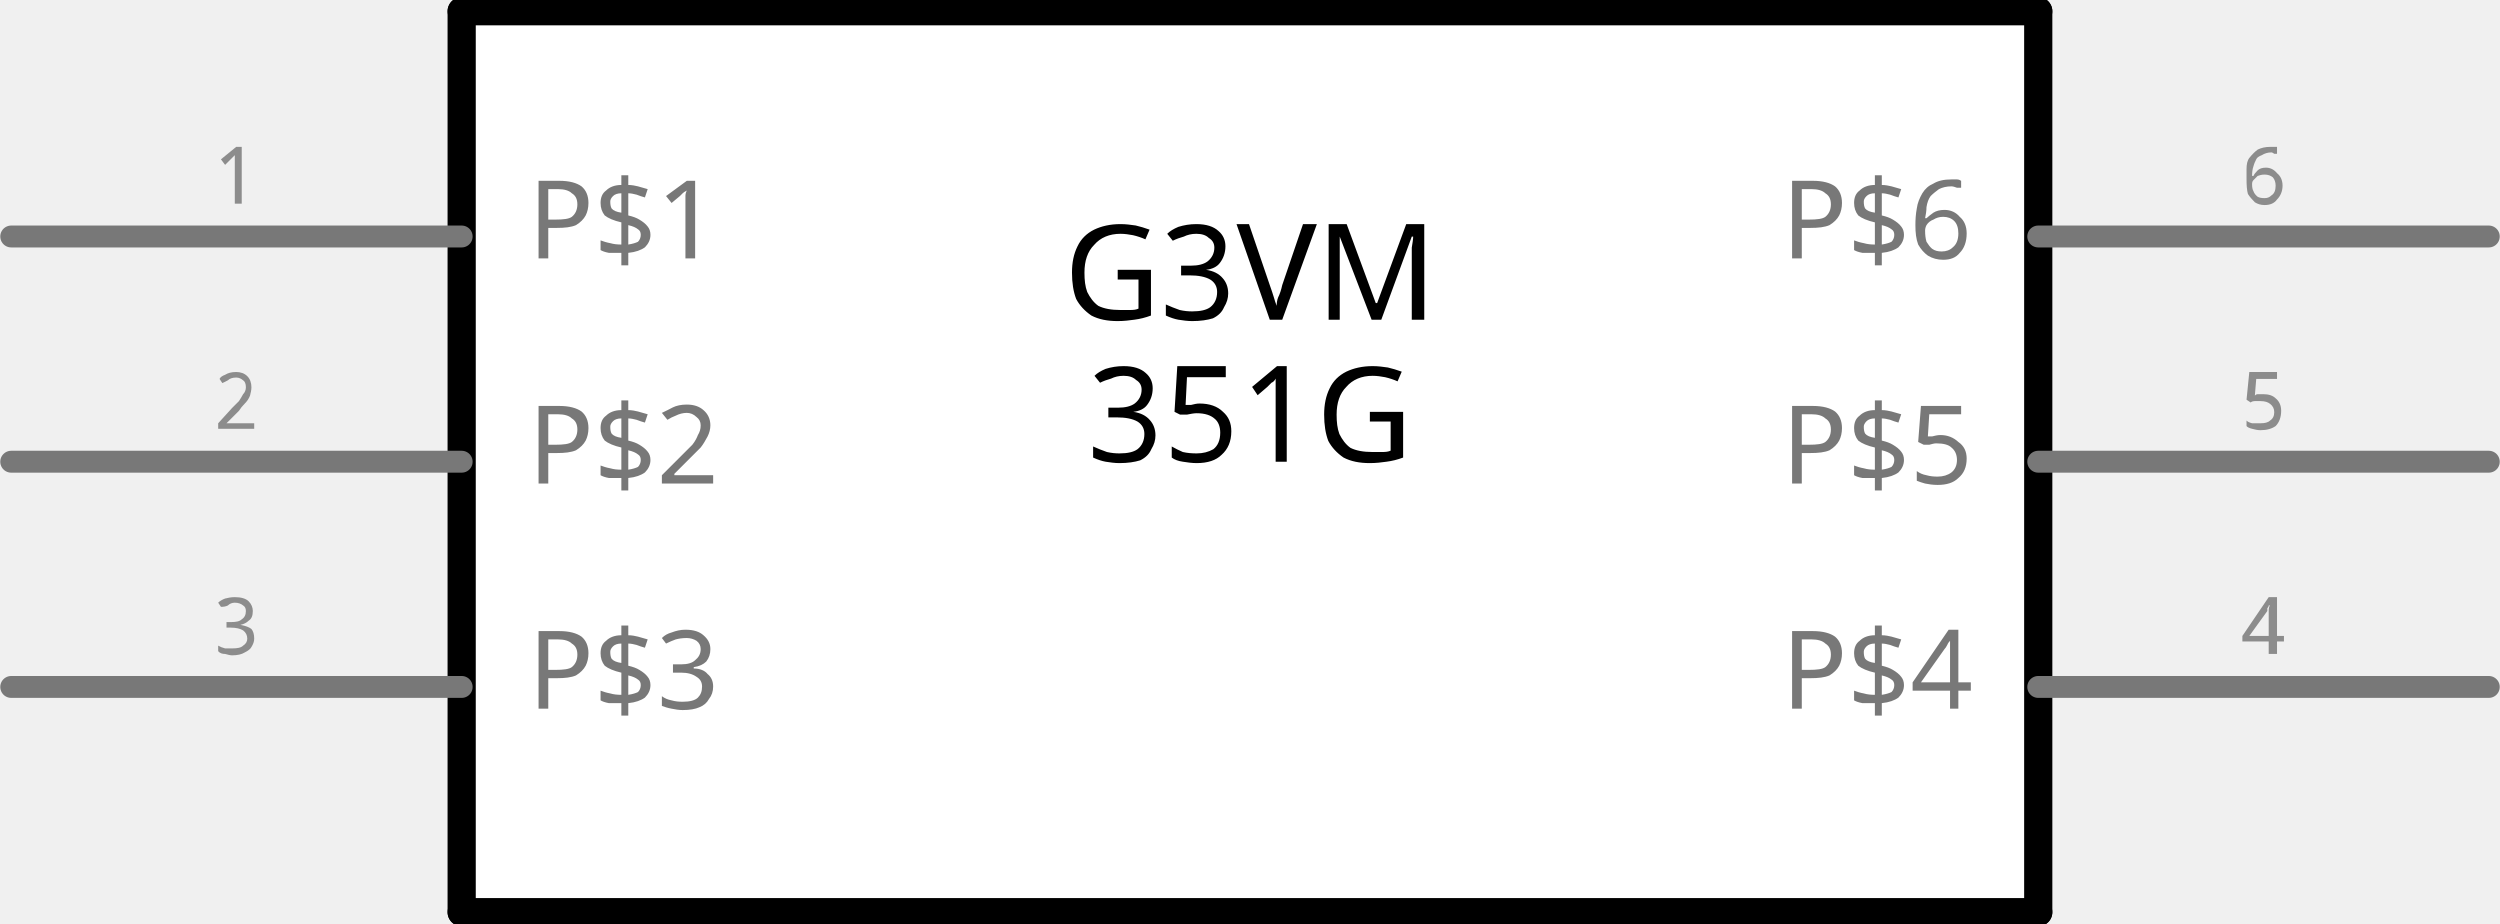
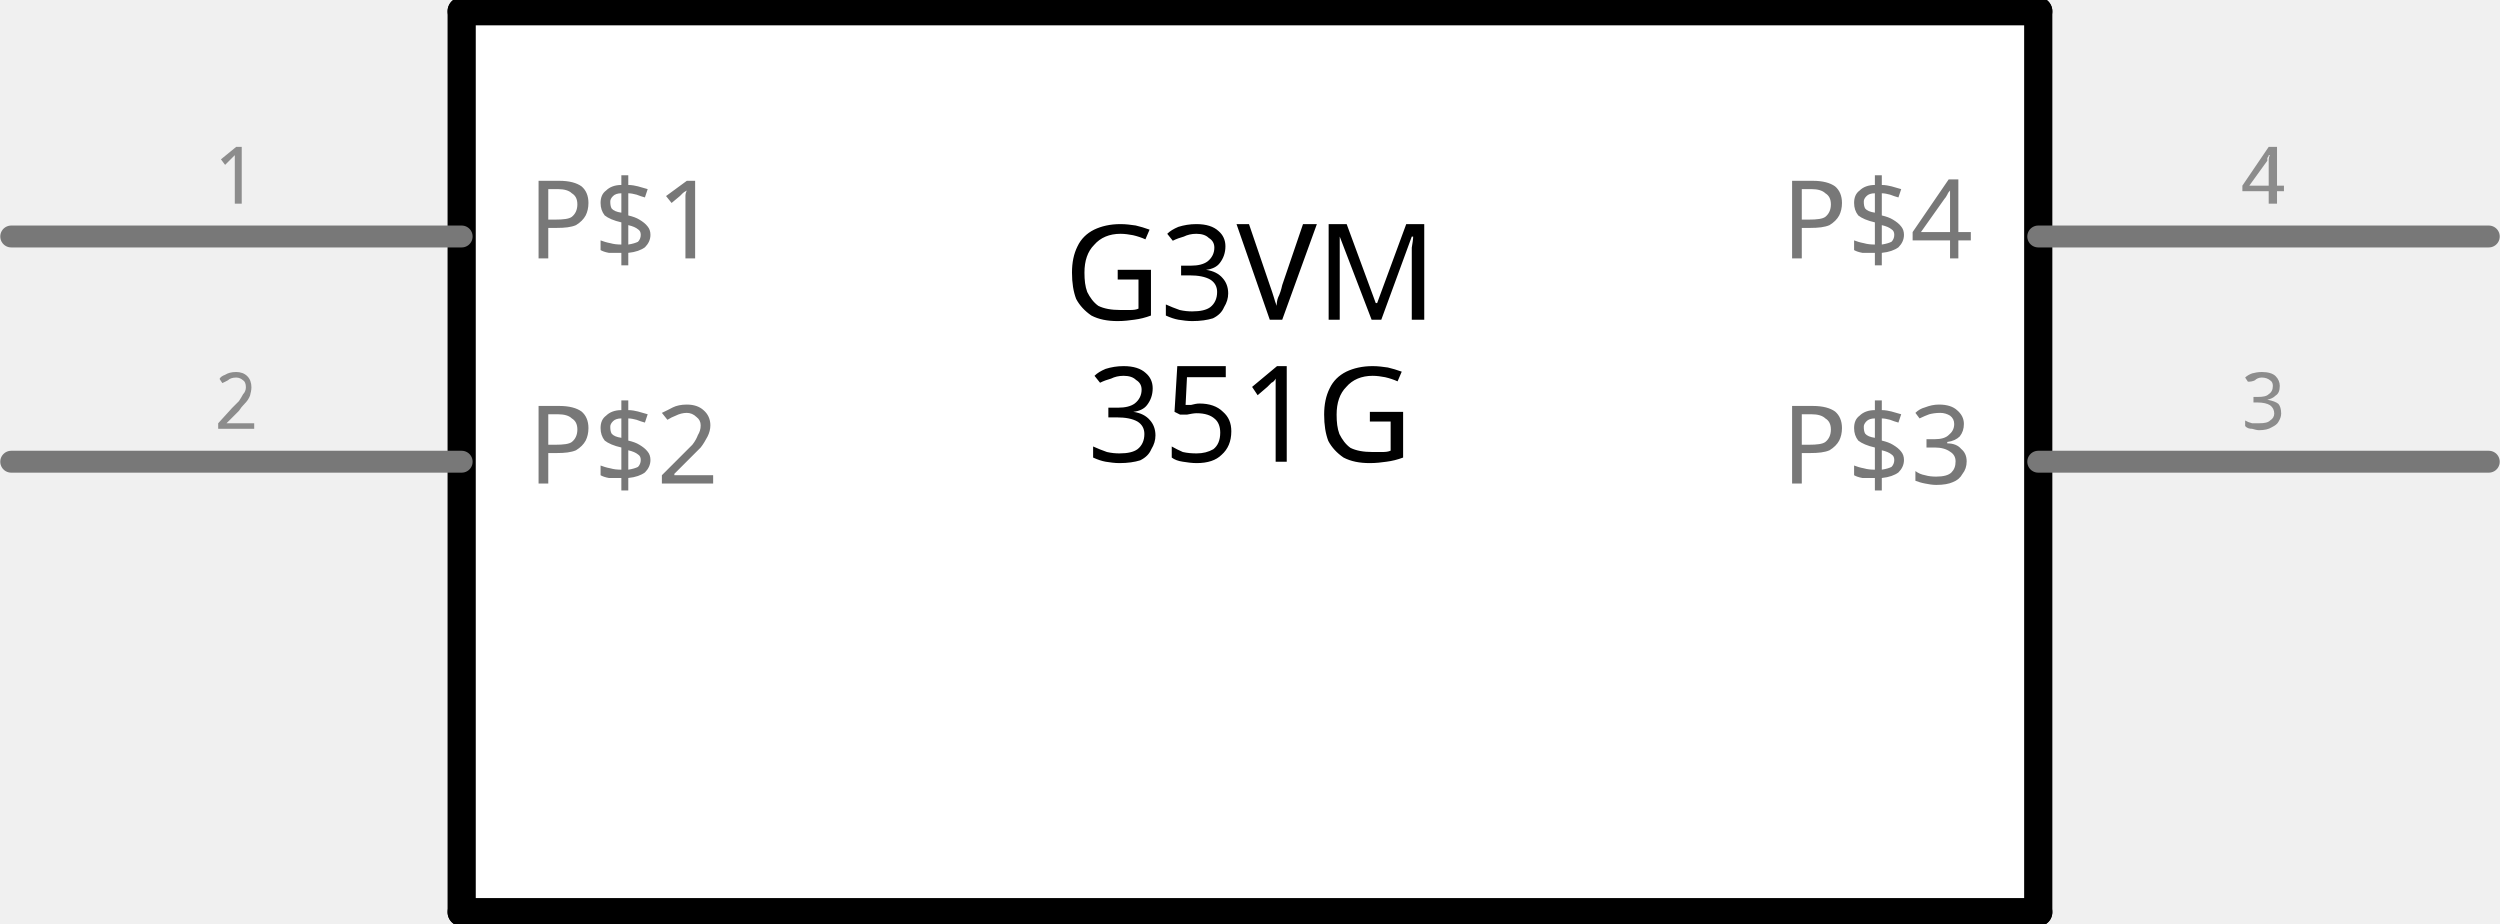
<svg xmlns="http://www.w3.org/2000/svg" baseProfile="tiny" height="0.41in" version="1.2" viewBox="0 0 28.187 10.414" width="1.11in" x="0in" y="0in">
  <g id="schematic">
    <rect class="interior rect" fill="#ffffff" height="10.16" stroke="none" stroke-width="0" width="17.78" x="5.203" y="0.127" />
    <text class="text" fill="#000000" font-family="'Droid Sans'" font-size="1.499" id="label" stroke="none" stroke-width="0" text-anchor="middle" x="14.094" y="3.608">G3VM</text>
    <text class="text" fill="#000000" font-family="'Droid Sans'" font-size="1.499" id="label" stroke="none" stroke-width="0" text-anchor="middle" x="14.094" y="5.207">351G</text>
    <line class="other" stroke="#000000" stroke-linecap="round" stroke-width="0.318" x1="5.203" x2="5.203" y1="0.127" y2="10.287" />
    <line class="other" stroke="#000000" stroke-linecap="round" stroke-width="0.318" x1="5.203" x2="22.983" y1="10.287" y2="10.287" />
    <line class="other" stroke="#000000" stroke-linecap="round" stroke-width="0.318" x1="22.983" x2="22.983" y1="10.287" y2="0.127" />
    <line class="other" stroke="#000000" stroke-linecap="round" stroke-width="0.318" x1="22.983" x2="5.203" y1="0.127" y2="0.127" />
    <line class="pin" connectorname="P$1" id="connector0pin" stroke="#787878" stroke-linecap="round" stroke-width="0.247" x1="0.123" x2="5.203" y1="2.667" y2="2.667" />
    <rect class="terminal" fill="none" height="0" id="connector0terminal" stroke="none" stroke-width="0" width="0" x="0.123" y="2.667" />
    <text class="text" fill="#8c8c8c" font-family="'Droid Sans'" font-size="0.882" stroke="none" stroke-width="0" text-anchor="middle" x="2.663" y="2.297">1</text>
    <text class="text" fill="#787878" font-family="'Droid Sans'" font-size="1.235" stroke="none" stroke-width="0" text-anchor="start" x="5.944" y="2.914">P$1</text>
    <line class="pin" connectorname="P$2" id="connector1pin" stroke="#787878" stroke-linecap="round" stroke-width="0.247" x1="0.123" x2="5.203" y1="5.207" y2="5.207" />
    <rect class="terminal" fill="none" height="0" id="connector1terminal" stroke="none" stroke-width="0" width="0" x="0.123" y="5.207" />
    <text class="text" fill="#8c8c8c" font-family="'Droid Sans'" font-size="0.882" stroke="none" stroke-width="0" text-anchor="middle" x="2.663" y="4.837">2</text>
    <text class="text" fill="#787878" font-family="'Droid Sans'" font-size="1.235" stroke="none" stroke-width="0" text-anchor="start" x="5.944" y="5.454">P$2</text>
-     <line class="pin" connectorname="P$3" id="connector2pin" stroke="#787878" stroke-linecap="round" stroke-width="0.247" x1="0.123" x2="5.203" y1="7.747" y2="7.747" />
-     <rect class="terminal" fill="none" height="0" id="connector2terminal" stroke="none" stroke-width="0" width="0" x="0.123" y="7.747" />
-     <text class="text" fill="#8c8c8c" font-family="'Droid Sans'" font-size="0.882" stroke="none" stroke-width="0" text-anchor="middle" x="2.663" y="7.377">3</text>
-     <text class="text" fill="#787878" font-family="'Droid Sans'" font-size="1.235" stroke="none" stroke-width="0" text-anchor="start" x="5.944" y="7.994">P$3</text>
-     <line class="pin" connectorname="P$4" id="connector3pin" stroke="#787878" stroke-linecap="round" stroke-width="0.247" x1="28.064" x2="22.983" y1="7.747" y2="7.747" />
-     <rect class="terminal" fill="none" height="0" id="connector3terminal" stroke="none" stroke-width="0" width="0" x="28.064" y="7.747" />
-     <text class="text" fill="#8c8c8c" font-family="'Droid Sans'" font-size="0.882" stroke="none" stroke-width="0" text-anchor="middle" x="25.523" y="7.377">4</text>
-     <text class="text" fill="#787878" font-family="'Droid Sans'" font-size="1.235" stroke="none" stroke-width="0" text-anchor="end" x="22.243" y="7.994">P$4</text>
-     <line class="pin" connectorname="P$5" id="connector4pin" stroke="#787878" stroke-linecap="round" stroke-width="0.247" x1="28.064" x2="22.983" y1="5.207" y2="5.207" />
-     <rect class="terminal" fill="none" height="0" id="connector4terminal" stroke="none" stroke-width="0" width="0" x="28.064" y="5.207" />
-     <text class="text" fill="#8c8c8c" font-family="'Droid Sans'" font-size="0.882" stroke="none" stroke-width="0" text-anchor="middle" x="25.523" y="4.837">5</text>
-     <text class="text" fill="#787878" font-family="'Droid Sans'" font-size="1.235" stroke="none" stroke-width="0" text-anchor="end" x="22.243" y="5.454">P$5</text>
-     <line class="pin" connectorname="P$6" id="connector5pin" stroke="#787878" stroke-linecap="round" stroke-width="0.247" x1="28.064" x2="22.983" y1="2.667" y2="2.667" />
-     <rect class="terminal" fill="none" height="0" id="connector5terminal" stroke="none" stroke-width="0" width="0" x="28.064" y="2.667" />
-     <text class="text" fill="#8c8c8c" font-family="'Droid Sans'" font-size="0.882" stroke="none" stroke-width="0" text-anchor="middle" x="25.523" y="2.297">6</text>
-     <text class="text" fill="#787878" font-family="'Droid Sans'" font-size="1.235" stroke="none" stroke-width="0" text-anchor="end" x="22.243" y="2.914">P$6</text>
+     <line class="pin" connectorname="P$3" id="connector2pin" stroke="#787878" stroke-linecap="round" stroke-width="0.247" x1="28.064" x2="22.983" y1="5.207" y2="5.207" />
+     <rect class="terminal" fill="none" height="0" id="connector2terminal" stroke="none" stroke-width="0" width="0" x="28.064" y="5.207" />
+     <text class="text" fill="#8c8c8c" font-family="'Droid Sans'" font-size="0.882" stroke="none" stroke-width="0" text-anchor="middle" x="25.523" y="4.837">3</text>
+     <text class="text" fill="#787878" font-family="'Droid Sans'" font-size="1.235" stroke="none" stroke-width="0" text-anchor="end" x="22.243" y="5.454">P$3</text>
+     <line class="pin" connectorname="P$4" id="connector3pin" stroke="#787878" stroke-linecap="round" stroke-width="0.247" x1="28.064" x2="22.983" y1="2.667" y2="2.667" />
+     <rect class="terminal" fill="none" height="0" id="connector3terminal" stroke="none" stroke-width="0" width="0" x="28.064" y="2.667" />
+     <text class="text" fill="#8c8c8c" font-family="'Droid Sans'" font-size="0.882" stroke="none" stroke-width="0" text-anchor="middle" x="25.523" y="2.297">4</text>
+     <text class="text" fill="#787878" font-family="'Droid Sans'" font-size="1.235" stroke="none" stroke-width="0" text-anchor="end" x="22.243" y="2.914">P$4</text>
  </g>
</svg>
